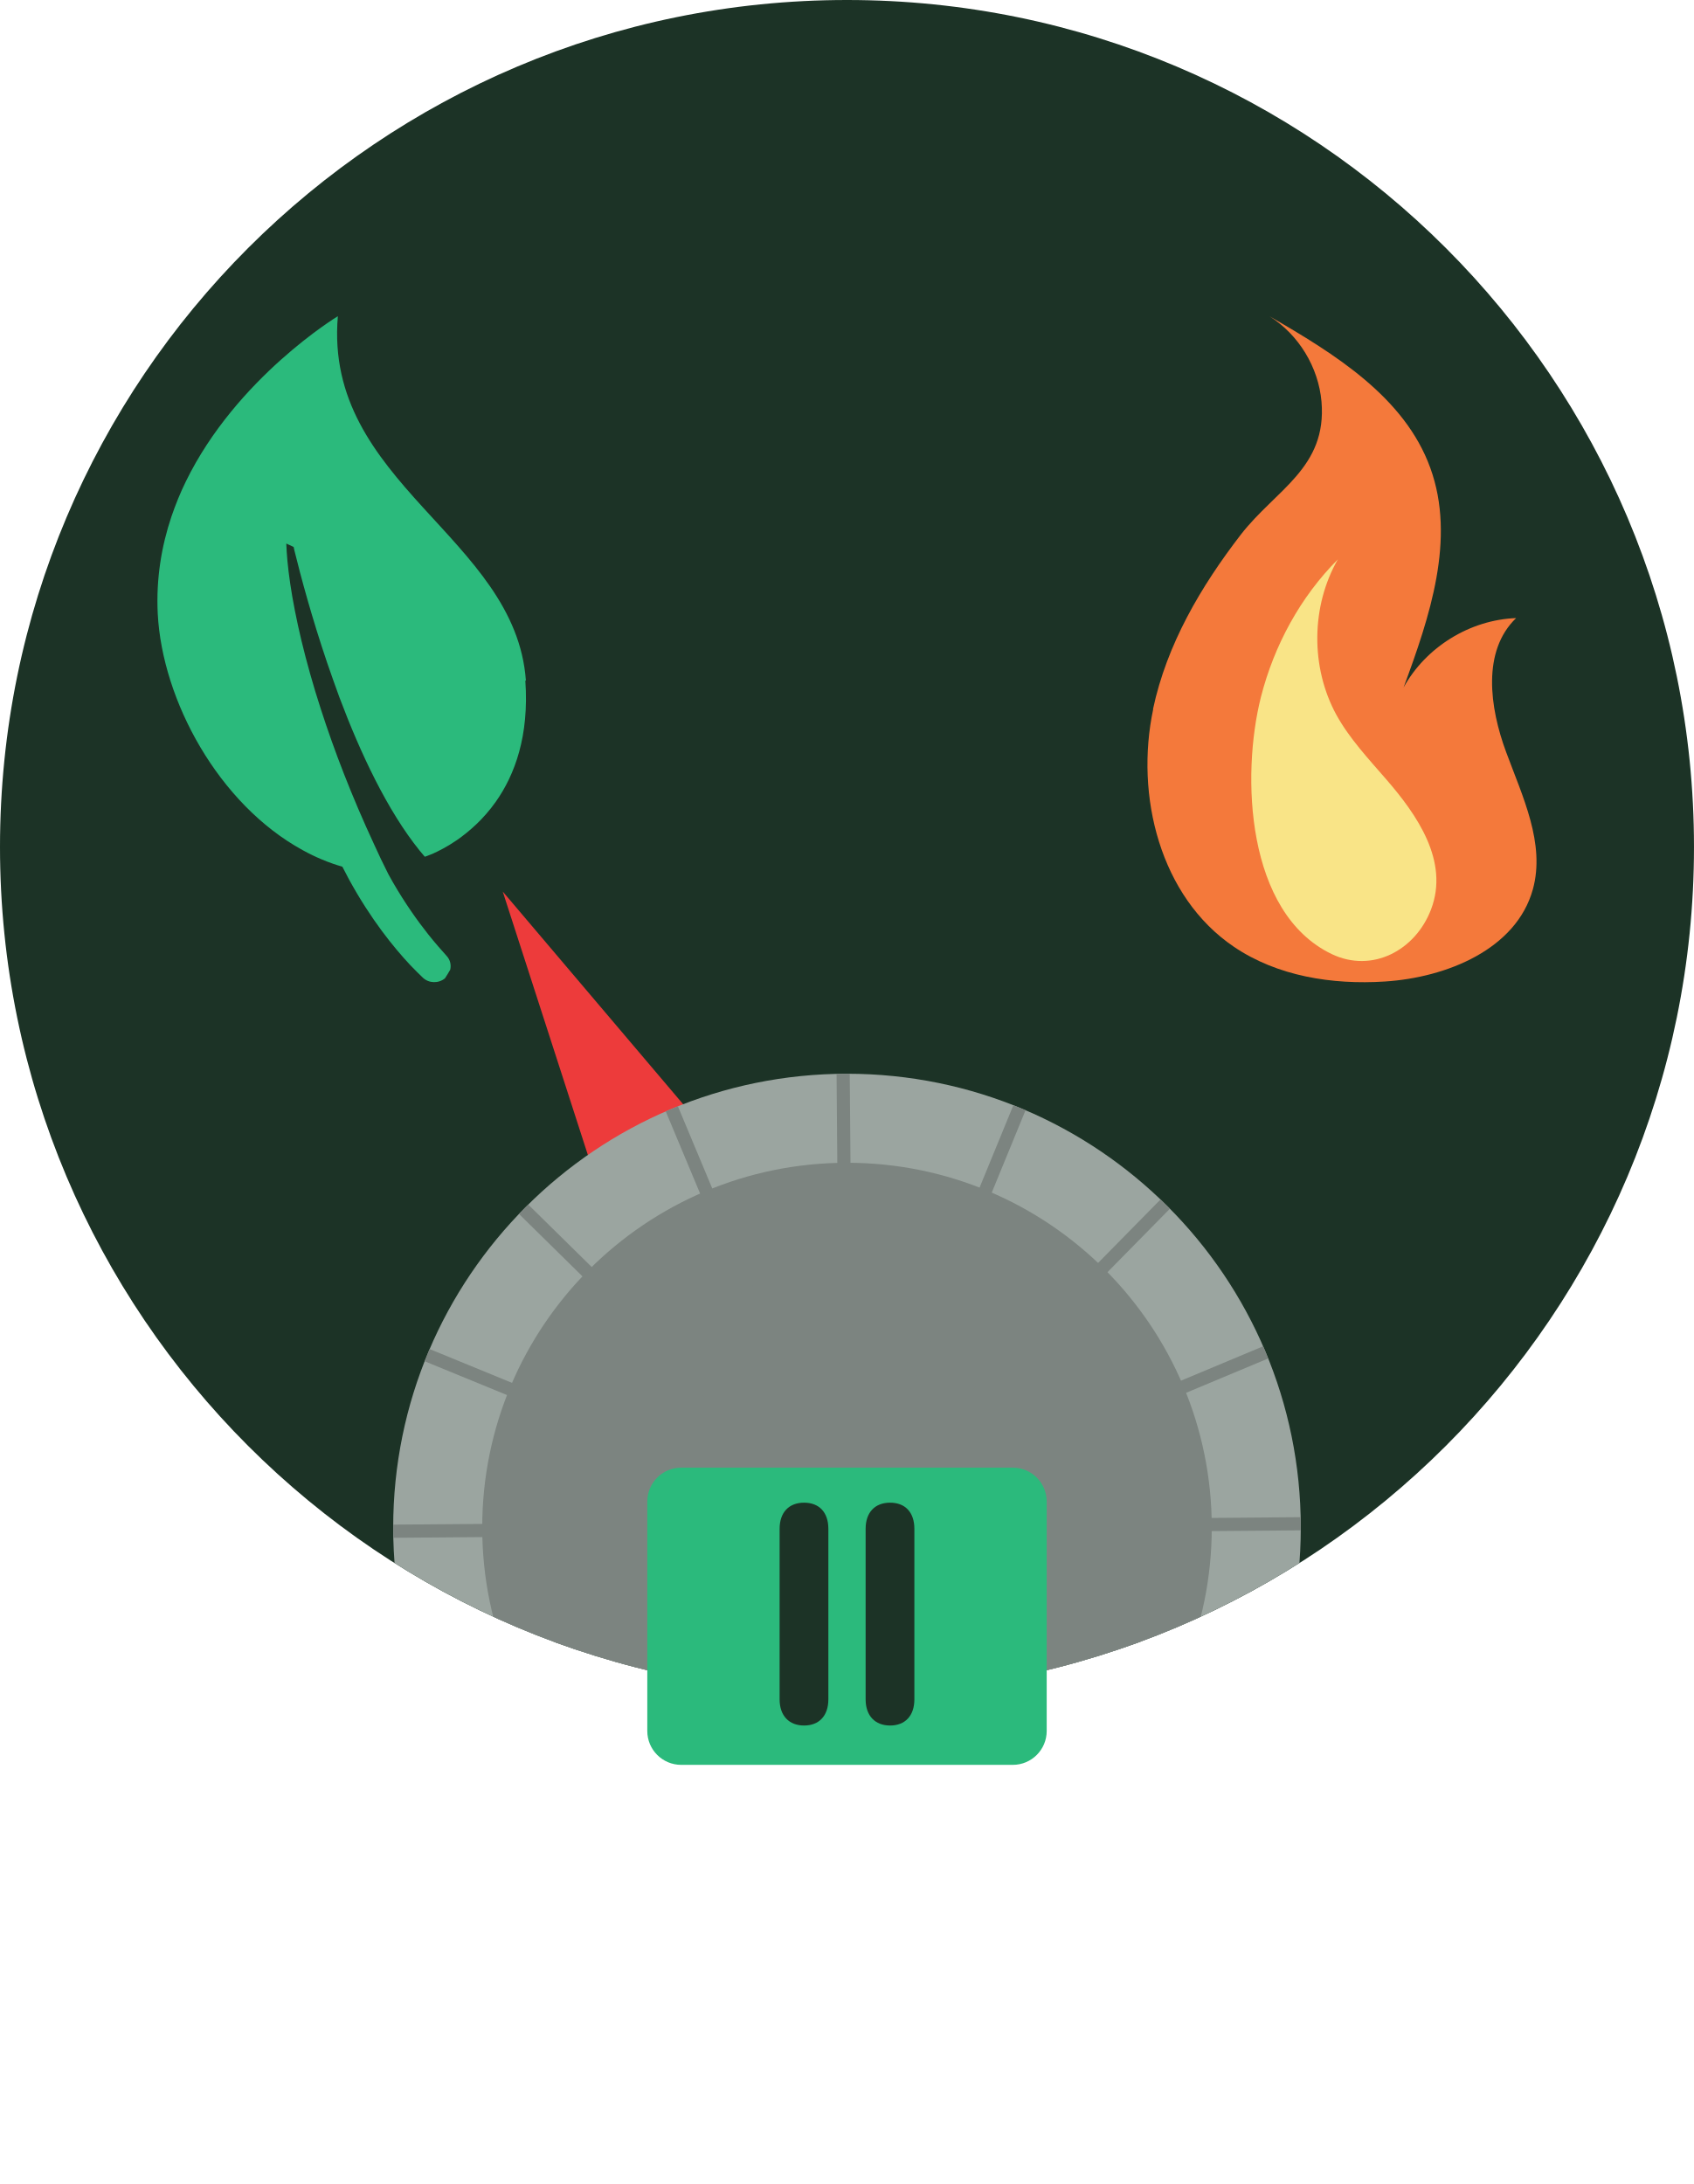
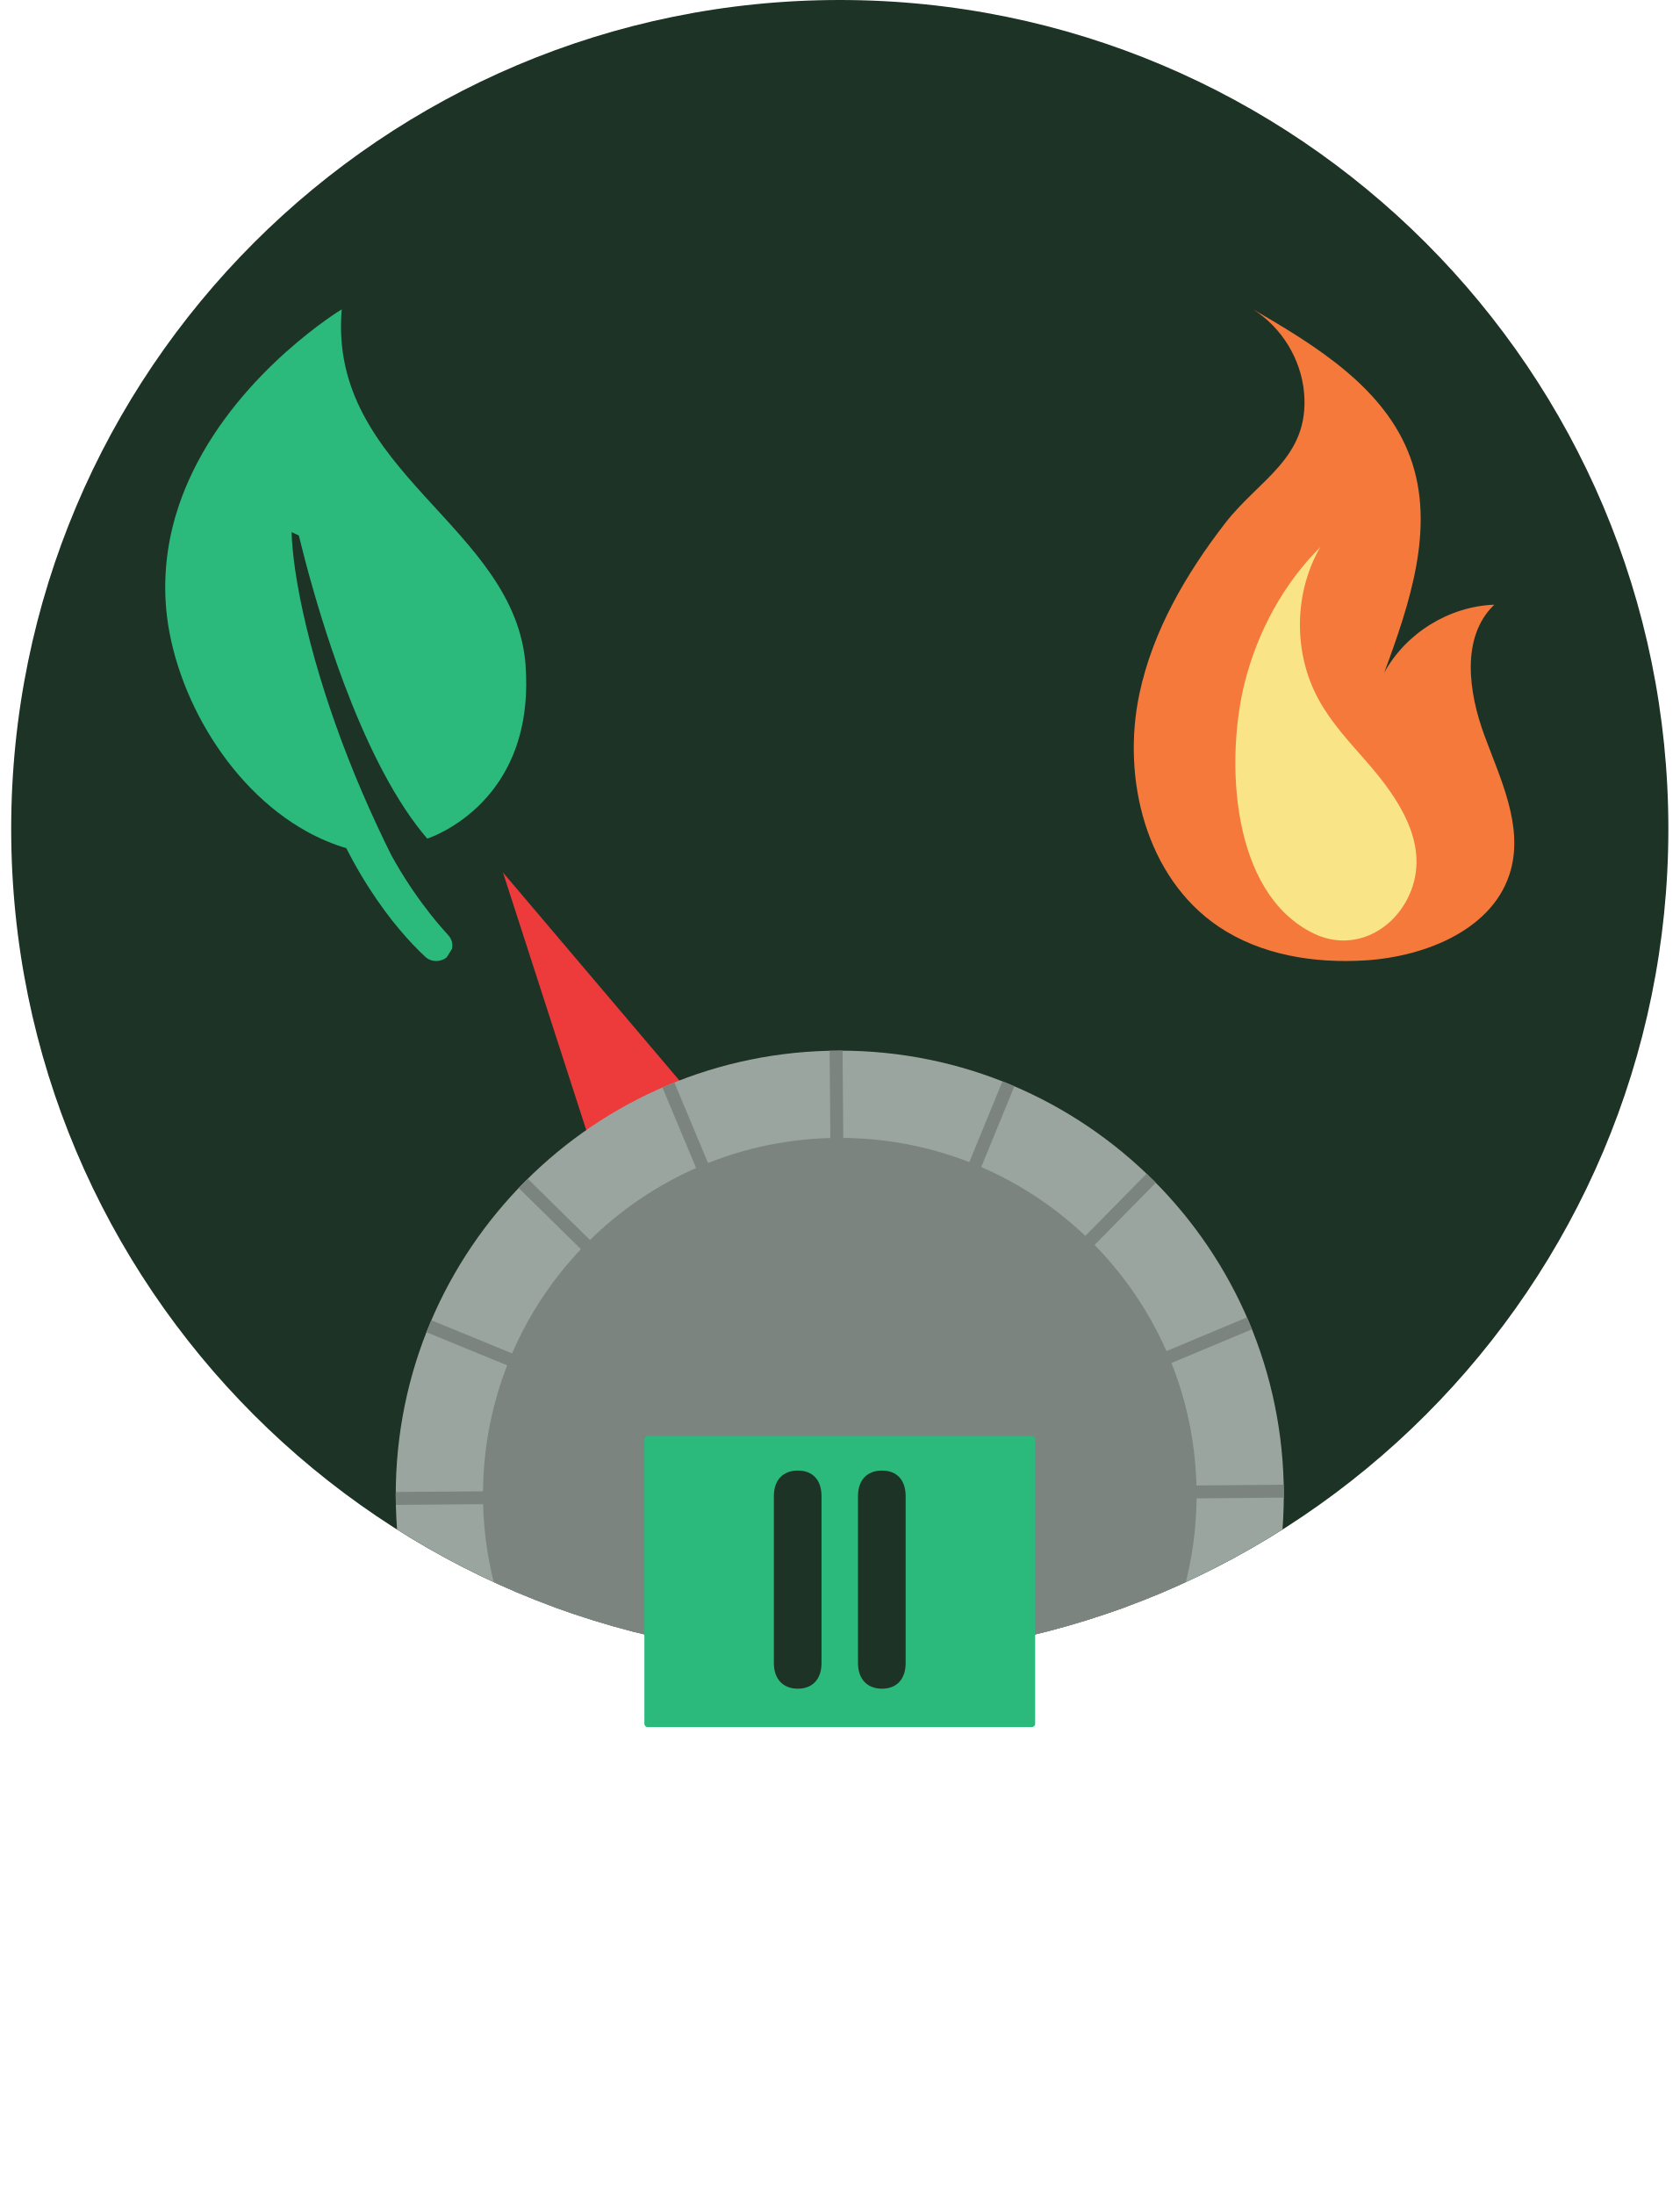
- <svg xmlns="http://www.w3.org/2000/svg" id="Calque_2" data-name="Calque 2" viewBox="0 0 90 116.04">
+ <svg xmlns="http://www.w3.org/2000/svg" id="Calque_1" data-name="Calque 1" viewBox="0 0 930.47 1215.68">
  <defs>
    <style>
      .cls-1 {
        fill: #7c8480;
      }

      .cls-1, .cls-2, .cls-3, .cls-4, .cls-5, .cls-6, .cls-7, .cls-8 {
        stroke-width: 0px;
      }

      .cls-2 {
        fill: #2bba7c;
      }

      .cls-3 {
        fill: none;
      }

      .cls-4 {
        fill: #f9e487;
      }

      .cls-9 {
        clip-path: url(#clippath-1);
      }

      .cls-5 {
        fill: #ed3b3b;
      }

      .cls-10 {
        clip-path: url(#clippath);
      }

      .cls-6 {
        fill: #9ba5a0;
      }

      .cls-7 {
        fill: #1c3326;
      }

      .cls-8 {
        fill: #f4793b;
      }
    </style>
    <clipPath id="clippath">
-       <circle class="cls-3" cx="45" cy="45" r="45" />
+       <circle class="cls-3" cx="465.24" cy="459.04" r="459.04" />
    </clipPath>
    <clipPath id="clippath-1">
-       <circle class="cls-3" cx="45" cy="81.16" r="24.11" />
+       <circle class="cls-3" cx="465.24" cy="827.88" r="246" />
    </clipPath>
  </defs>
-   <g id="Calque_1-2" data-name="Calque 1">
-     <g>
+   <g>
+     <circle class="cls-7" cx="465.24" cy="459.04" r="459.04" />
+     <g class="cls-10">
      <g>
-         <circle class="cls-7" cx="45" cy="45" r="45" />
-         <g class="cls-10">
+         <polygon class="cls-5" points="344.78 687.71 278.64 483.2 417.69 647.1 344.78 687.71" />
+         <g class="cls-9">
+           <circle class="cls-6" cx="465.24" cy="827.88" r="246" />
+           <circle class="cls-1" cx="465.24" cy="827.88" r="197.67" />
          <g>
-             <polygon class="cls-5" points="33.19 67.42 26.71 47.37 40.34 63.44 33.19 67.42" />
-             <g class="cls-9">
-               <circle class="cls-6" cx="45" cy="81.16" r="24.11" />
-               <circle class="cls-1" cx="45" cy="81.16" r="19.38" />
-               <g>
-                 <rect class="cls-1" x="15.22" y="80.81" width="59.57" height=".7" transform="translate(-.66 .37) rotate(-.47)" />
-                 <rect class="cls-1" x="44.65" y="46.28" width=".7" height="69.76" transform="translate(-.67 .37) rotate(-.47)" />
-                 <rect class="cls-1" x="44.65" y="51.37" width=".7" height="59.57" transform="translate(-44.41 56.32) rotate(-45.47)" />
-                 <rect class="cls-1" x="10.12" y="80.81" width="69.76" height=".7" transform="translate(-44.41 56.32) rotate(-45.47)" />
-               </g>
-               <g>
-                 <rect class="cls-1" x="15.22" y="80.81" width="59.57" height=".7" transform="translate(-27.83 23.65) rotate(-22.7)" />
-                 <rect class="cls-1" x="44.65" y="46.28" width=".7" height="69.76" transform="translate(-27.83 23.64) rotate(-22.69)" />
-                 <rect class="cls-1" x="44.65" y="51.37" width=".7" height="59.57" transform="translate(-47.16 91.98) rotate(-67.69)" />
-                 <rect class="cls-1" x="10.12" y="80.81" width="69.76" height=".7" transform="translate(-47.16 91.99) rotate(-67.69)" />
-               </g>
-             </g>
+             <rect class="cls-1" x="161.4" y="824.3" width="607.67" height="7.17" transform="translate(-6.78 3.84) rotate(-.47)" />
+             <rect class="cls-1" x="461.65" y="472.07" width="7.17" height="711.63" transform="translate(-6.79 3.85) rotate(-.47)" />
+             <rect class="cls-1" x="461.65" y="524.05" width="7.17" height="607.67" transform="translate(-451.22 578.98) rotate(-45.47)" />
+             <rect class="cls-1" x="109.42" y="824.3" width="711.63" height="7.17" transform="translate(-451.21 578.98) rotate(-45.47)" />
          </g>
          <g>
-             <g>
-               <path class="cls-8" d="m61.27,37.67c-.98,4.61.37,9.98,4.28,12.63,2.31,1.57,5.23,2.03,8.02,1.85,3.3-.21,6.99-1.72,7.87-4.9.67-2.43-.55-4.93-1.42-7.29-.88-2.37-1.29-5.37.53-7.12-2.45.09-4.8,1.54-5.98,3.69,1.39-3.76,2.79-7.9,1.42-11.67-1.36-3.76-5.08-6.06-8.55-8.06,1.56.98,2.61,2.71,2.77,4.54.3,3.52-2.44,4.68-4.29,7.07-2.12,2.75-3.93,5.83-4.66,9.26Z" />
-               <path class="cls-4" d="m71.09,29.7c-1.44,2.5-1.47,5.75-.09,8.28.7,1.27,1.71,2.34,2.66,3.44,1.61,1.86,3.35,4.33,2.37,6.9-.83,2.18-3.13,3.4-5.28,2.37-4.55-2.19-4.81-9.48-3.76-13.65.7-2.74,2.09-5.32,4.1-7.33Z" />
-             </g>
-             <path class="cls-2" d="m27.94,36.16c-.55-7.64-10.75-10.49-9.99-19.36,0,0-5.38,3.25-8.08,8.79-.29.59-.54,1.21-.76,1.85-.53,1.58-.82,3.3-.73,5.16.24,4.63,3.24,10.13,7.7,12.57.67.37,1.38.67,2.11.88.12.23.23.45.35.67,1.17,2.14,2.38,3.62,3.25,4.55.26.27.49.5.68.68.32.3.83.31,1.17.03h0c.1-.15.19-.3.28-.46h0c.06-.25,0-.53-.2-.74-.26-.29-.6-.67-.98-1.15-.57-.72-1.23-1.65-1.87-2.76-.08-.14-.16-.29-.24-.43-.27-.53-.52-1.06-.76-1.59-1.18-2.54-2.11-4.96-2.82-7.16-.21-.65-.4-1.27-.57-1.88-.69-2.44-1.07-4.51-1.21-6.02-.03-.33-.05-.64-.06-.91.13.06.26.12.39.18.01.06.03.12.04.18.34,1.39.93,3.58,1.74,5.97.21.61.43,1.23.66,1.86,1.11,2.95,2.54,6,4.26,8.13.09.11.18.22.27.32,0,0,.16-.05.42-.16.31-.14.77-.37,1.28-.72.66-.46,1.42-1.12,2.07-2.04,1.01-1.43,1.78-3.5,1.57-6.44Z" />
+             <rect class="cls-1" x="161.4" y="824.3" width="607.67" height="7.17" transform="translate(-283.44 243.65) rotate(-22.7)" />
+             <rect class="cls-1" x="461.65" y="472.07" width="7.17" height="711.63" transform="translate(-283.37 243.57) rotate(-22.69)" />
+             <rect class="cls-1" x="461.65" y="524.05" width="7.17" height="607.67" transform="translate(-477.28 944.06) rotate(-67.69)" />
+             <rect class="cls-1" x="109.42" y="824.3" width="711.63" height="7.17" transform="translate(-477.28 944.07) rotate(-67.69)" />
          </g>
        </g>
      </g>
      <g>
-         <rect class="cls-2" x="34.39" y="77.98" width="21.22" height="15.79" rx="1.8" ry="1.8" />
        <g>
-           <path class="cls-7" d="m44.01,81.23v9.06c0,.87-.49,1.39-1.29,1.39s-1.3-.52-1.3-1.39v-9.06c0-.87.49-1.39,1.3-1.39s1.29.52,1.29,1.39Z" />
-           <path class="cls-7" d="m48.58,81.23v9.06c0,.87-.49,1.39-1.29,1.39s-1.3-.52-1.3-1.39v-9.06c0-.87.49-1.39,1.3-1.39s1.29.52,1.29,1.39Z" />
+           <path class="cls-8" d="m631.24,384.26c-10,47.04,3.8,101.78,43.65,128.79,23.59,15.98,53.37,20.66,81.82,18.83,33.62-2.16,71.35-17.54,80.26-49.98,6.81-24.82-5.6-50.26-14.53-74.4-8.93-24.14-13.19-54.77,5.4-72.59-24.98.89-49.01,15.73-60.98,37.65,14.18-38.33,28.44-80.61,14.52-119.04-13.89-38.36-51.84-61.77-87.2-82.19,15.88,9.97,26.67,27.62,28.28,46.28,3.1,35.91-24.89,47.77-43.72,72.15-21.67,28.07-40.07,59.51-47.51,94.51Z" />
+           <path class="cls-4" d="m731.42,303.01c-14.67,25.5-15.03,58.63-.9,84.43,7.12,13,17.43,23.92,27.16,35.11,16.46,18.92,34.14,44.15,24.19,70.4-8.44,22.26-31.95,34.68-53.91,24.14-46.41-22.29-49.11-96.71-38.33-139.27,7.09-27.99,21.33-54.3,41.78-74.81Z" />
        </g>
+         <path class="cls-2" d="m291.22,368.84c-5.59-77.92-109.61-106.96-101.9-197.52,0,0-54.87,33.12-82.4,89.64-2.94,6.02-5.56,12.31-7.78,18.85-5.44,16.07-8.4,33.67-7.42,52.63,2.44,47.27,33.04,103.31,78.58,128.27,6.84,3.76,14.05,6.81,21.52,9.03,1.2,2.33,2.39,4.6,3.59,6.79,11.94,21.83,24.23,36.97,33.17,46.42,2.65,2.8,5.02,5.1,6.97,6.92,3.31,3.09,8.48,3.18,11.94.32h.01c1-1.55,1.96-3.09,2.9-4.66h0c.6-2.59-.05-5.39-2.02-7.52-2.68-2.93-6.12-6.87-9.96-11.73-5.8-7.36-12.56-16.85-19.11-28.16-.83-1.45-1.66-2.91-2.48-4.4-2.71-5.43-5.32-10.83-7.8-16.18-12.09-25.9-21.57-50.63-28.78-73.03-2.12-6.6-4.05-12.99-5.78-19.14-7.01-24.9-10.94-46.01-12.35-61.38-.32-3.38-.51-6.49-.58-9.29,1.35.61,2.69,1.23,4.01,1.88.13.58.29,1.19.45,1.8,3.49,14.22,9.45,36.5,17.72,60.93,2.1,6.21,4.35,12.54,6.74,18.94,11.32,30.13,25.9,61.18,43.5,82.93.9,1.12,1.81,2.21,2.73,3.28,0,0,1.61-.5,4.29-1.68,3.18-1.41,7.84-3.76,13.08-7.37,6.76-4.65,14.47-11.38,21.14-20.83,10.32-14.62,18.13-35.75,15.98-65.73Z" />
      </g>
    </g>
  </g>
+   <g>
+     <rect class="cls-2" x="356.99" y="795.46" width="216.49" height="161.06" rx="1.8" ry="1.8" />
+     <g>
+       <path class="cls-7" d="m455.12,828.63v92.47c0,8.86-4.96,14.17-13.11,14.17s-13.28-5.31-13.28-14.17v-92.47c0-8.86,4.95-14.17,13.28-14.17s13.11,5.31,13.11,14.17Z" />
+       <path class="cls-7" d="m501.73,828.63v92.47c0,8.86-4.96,14.17-13.11,14.17s-13.28-5.31-13.28-14.17v-92.47c0-8.86,4.95-14.17,13.28-14.17s13.11,5.31,13.11,14.17Z" />
+     </g>
+   </g>
</svg>
